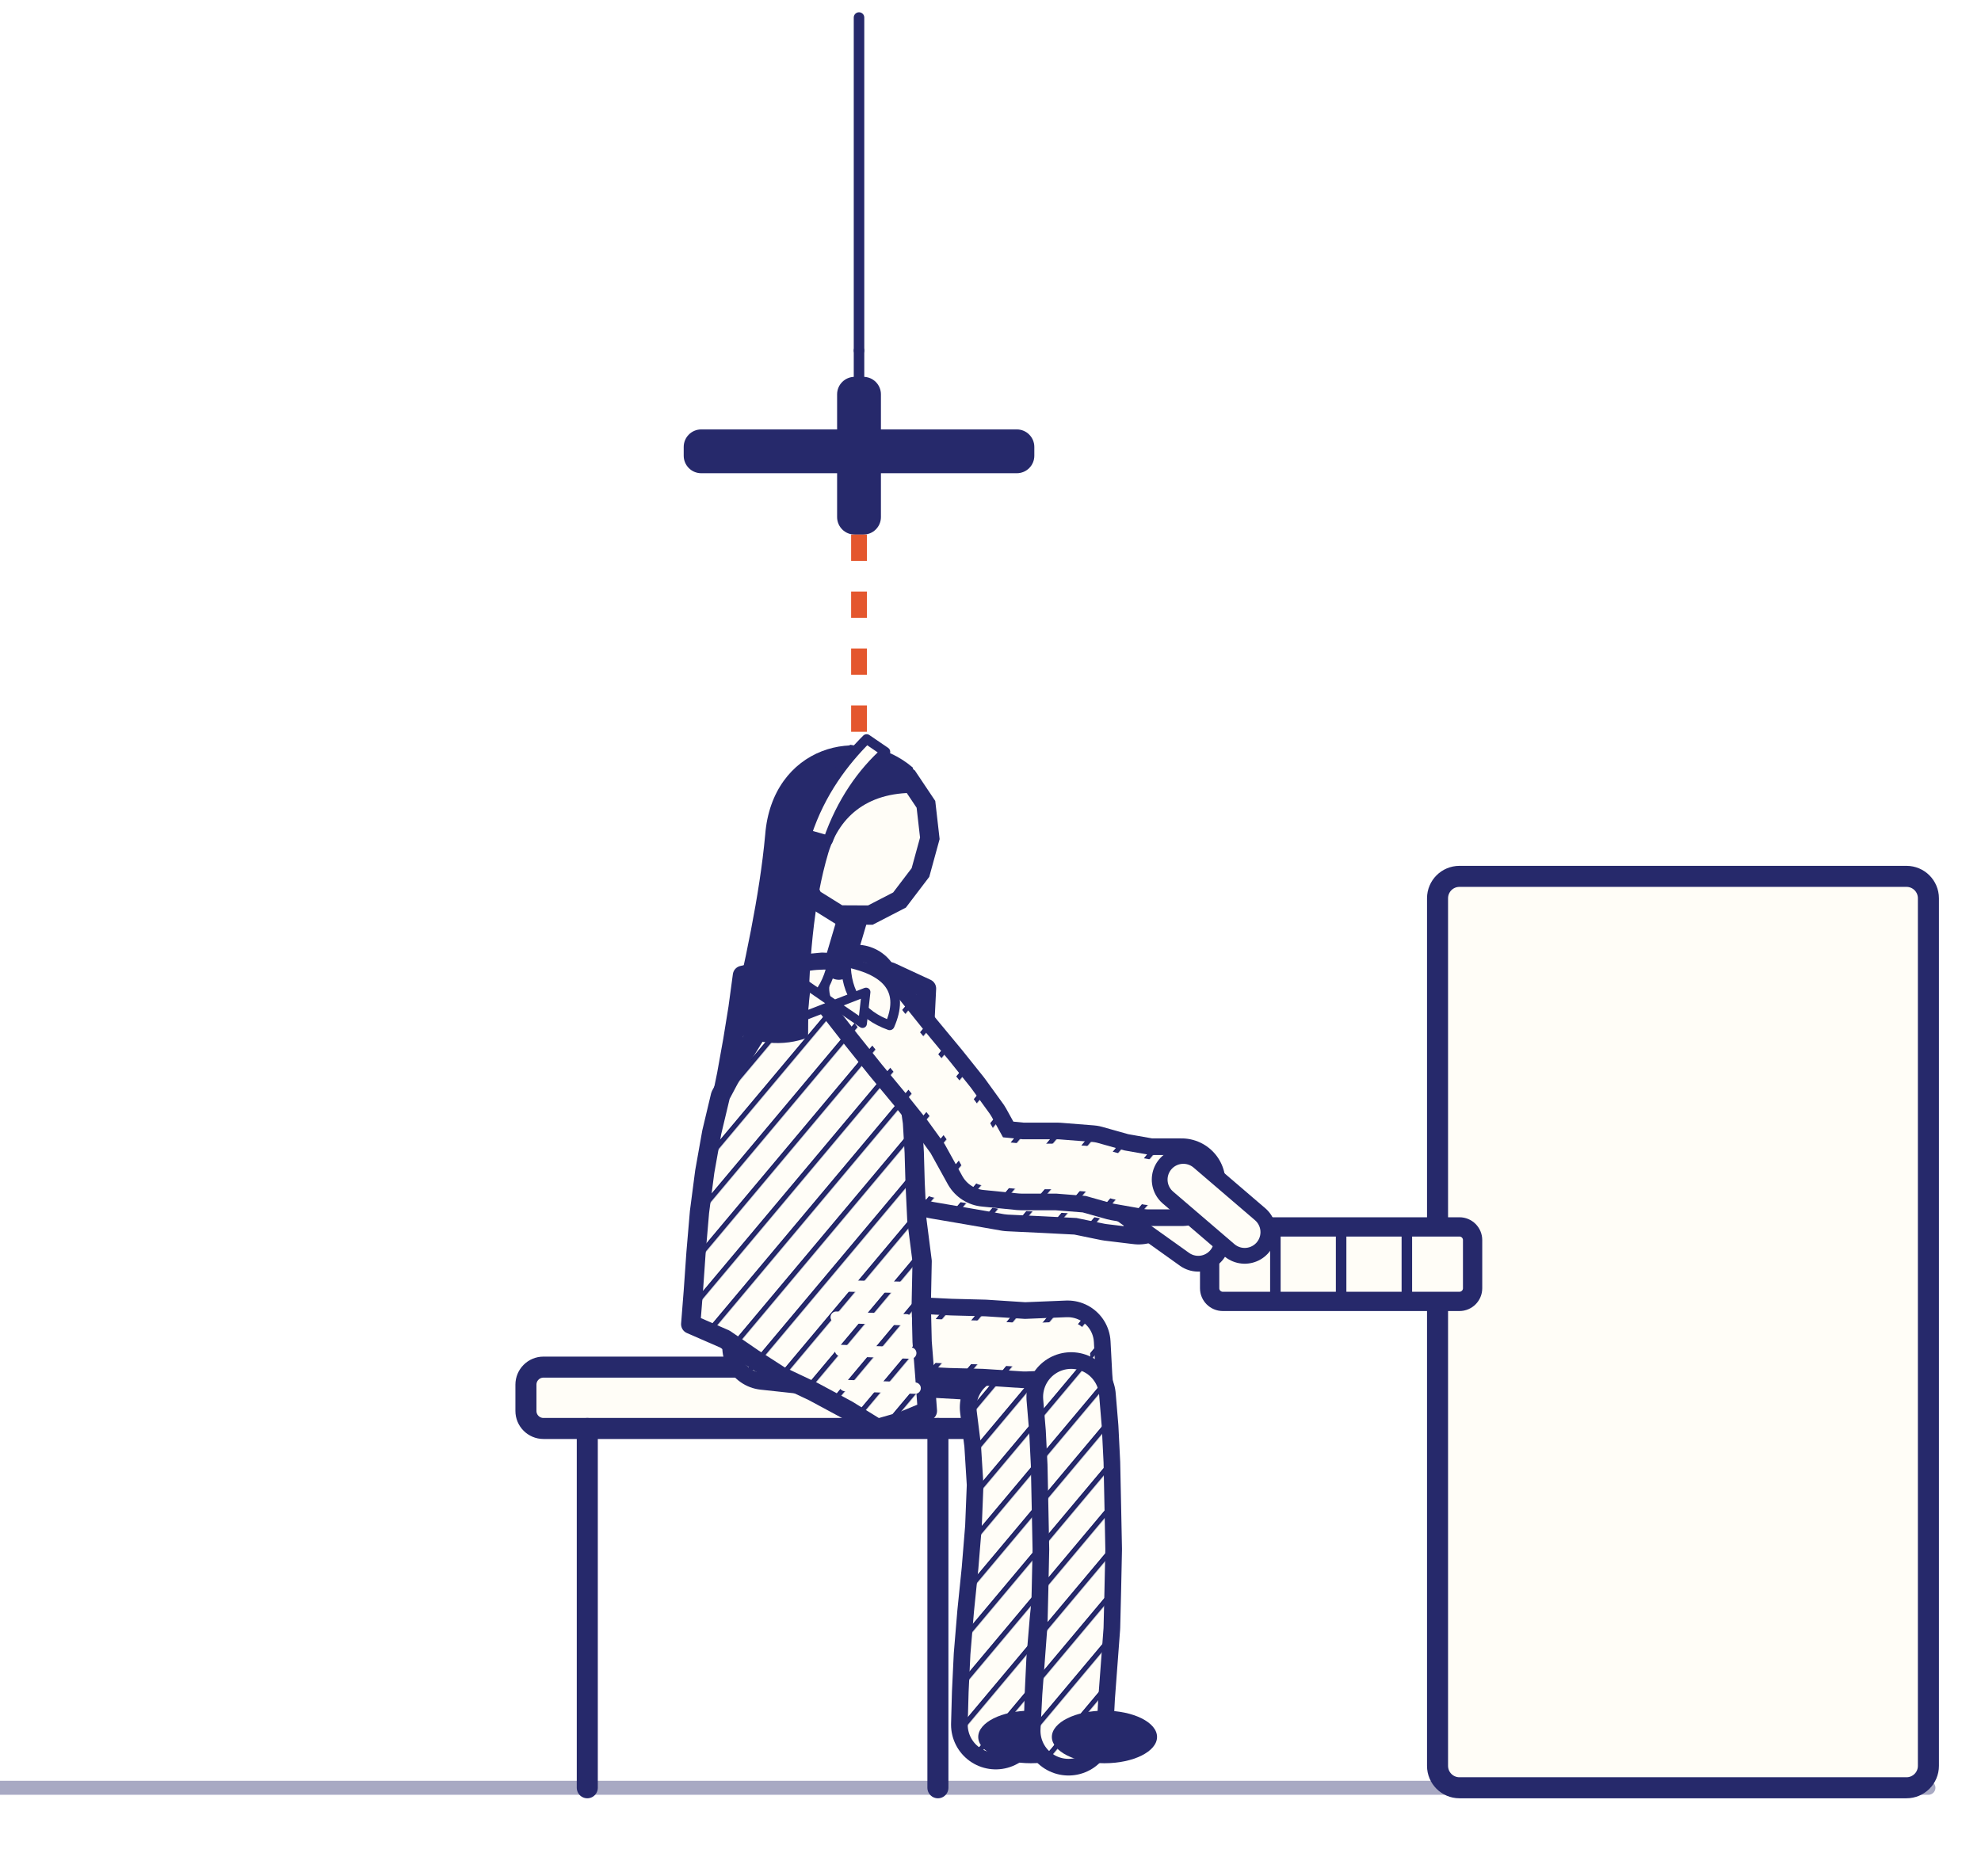
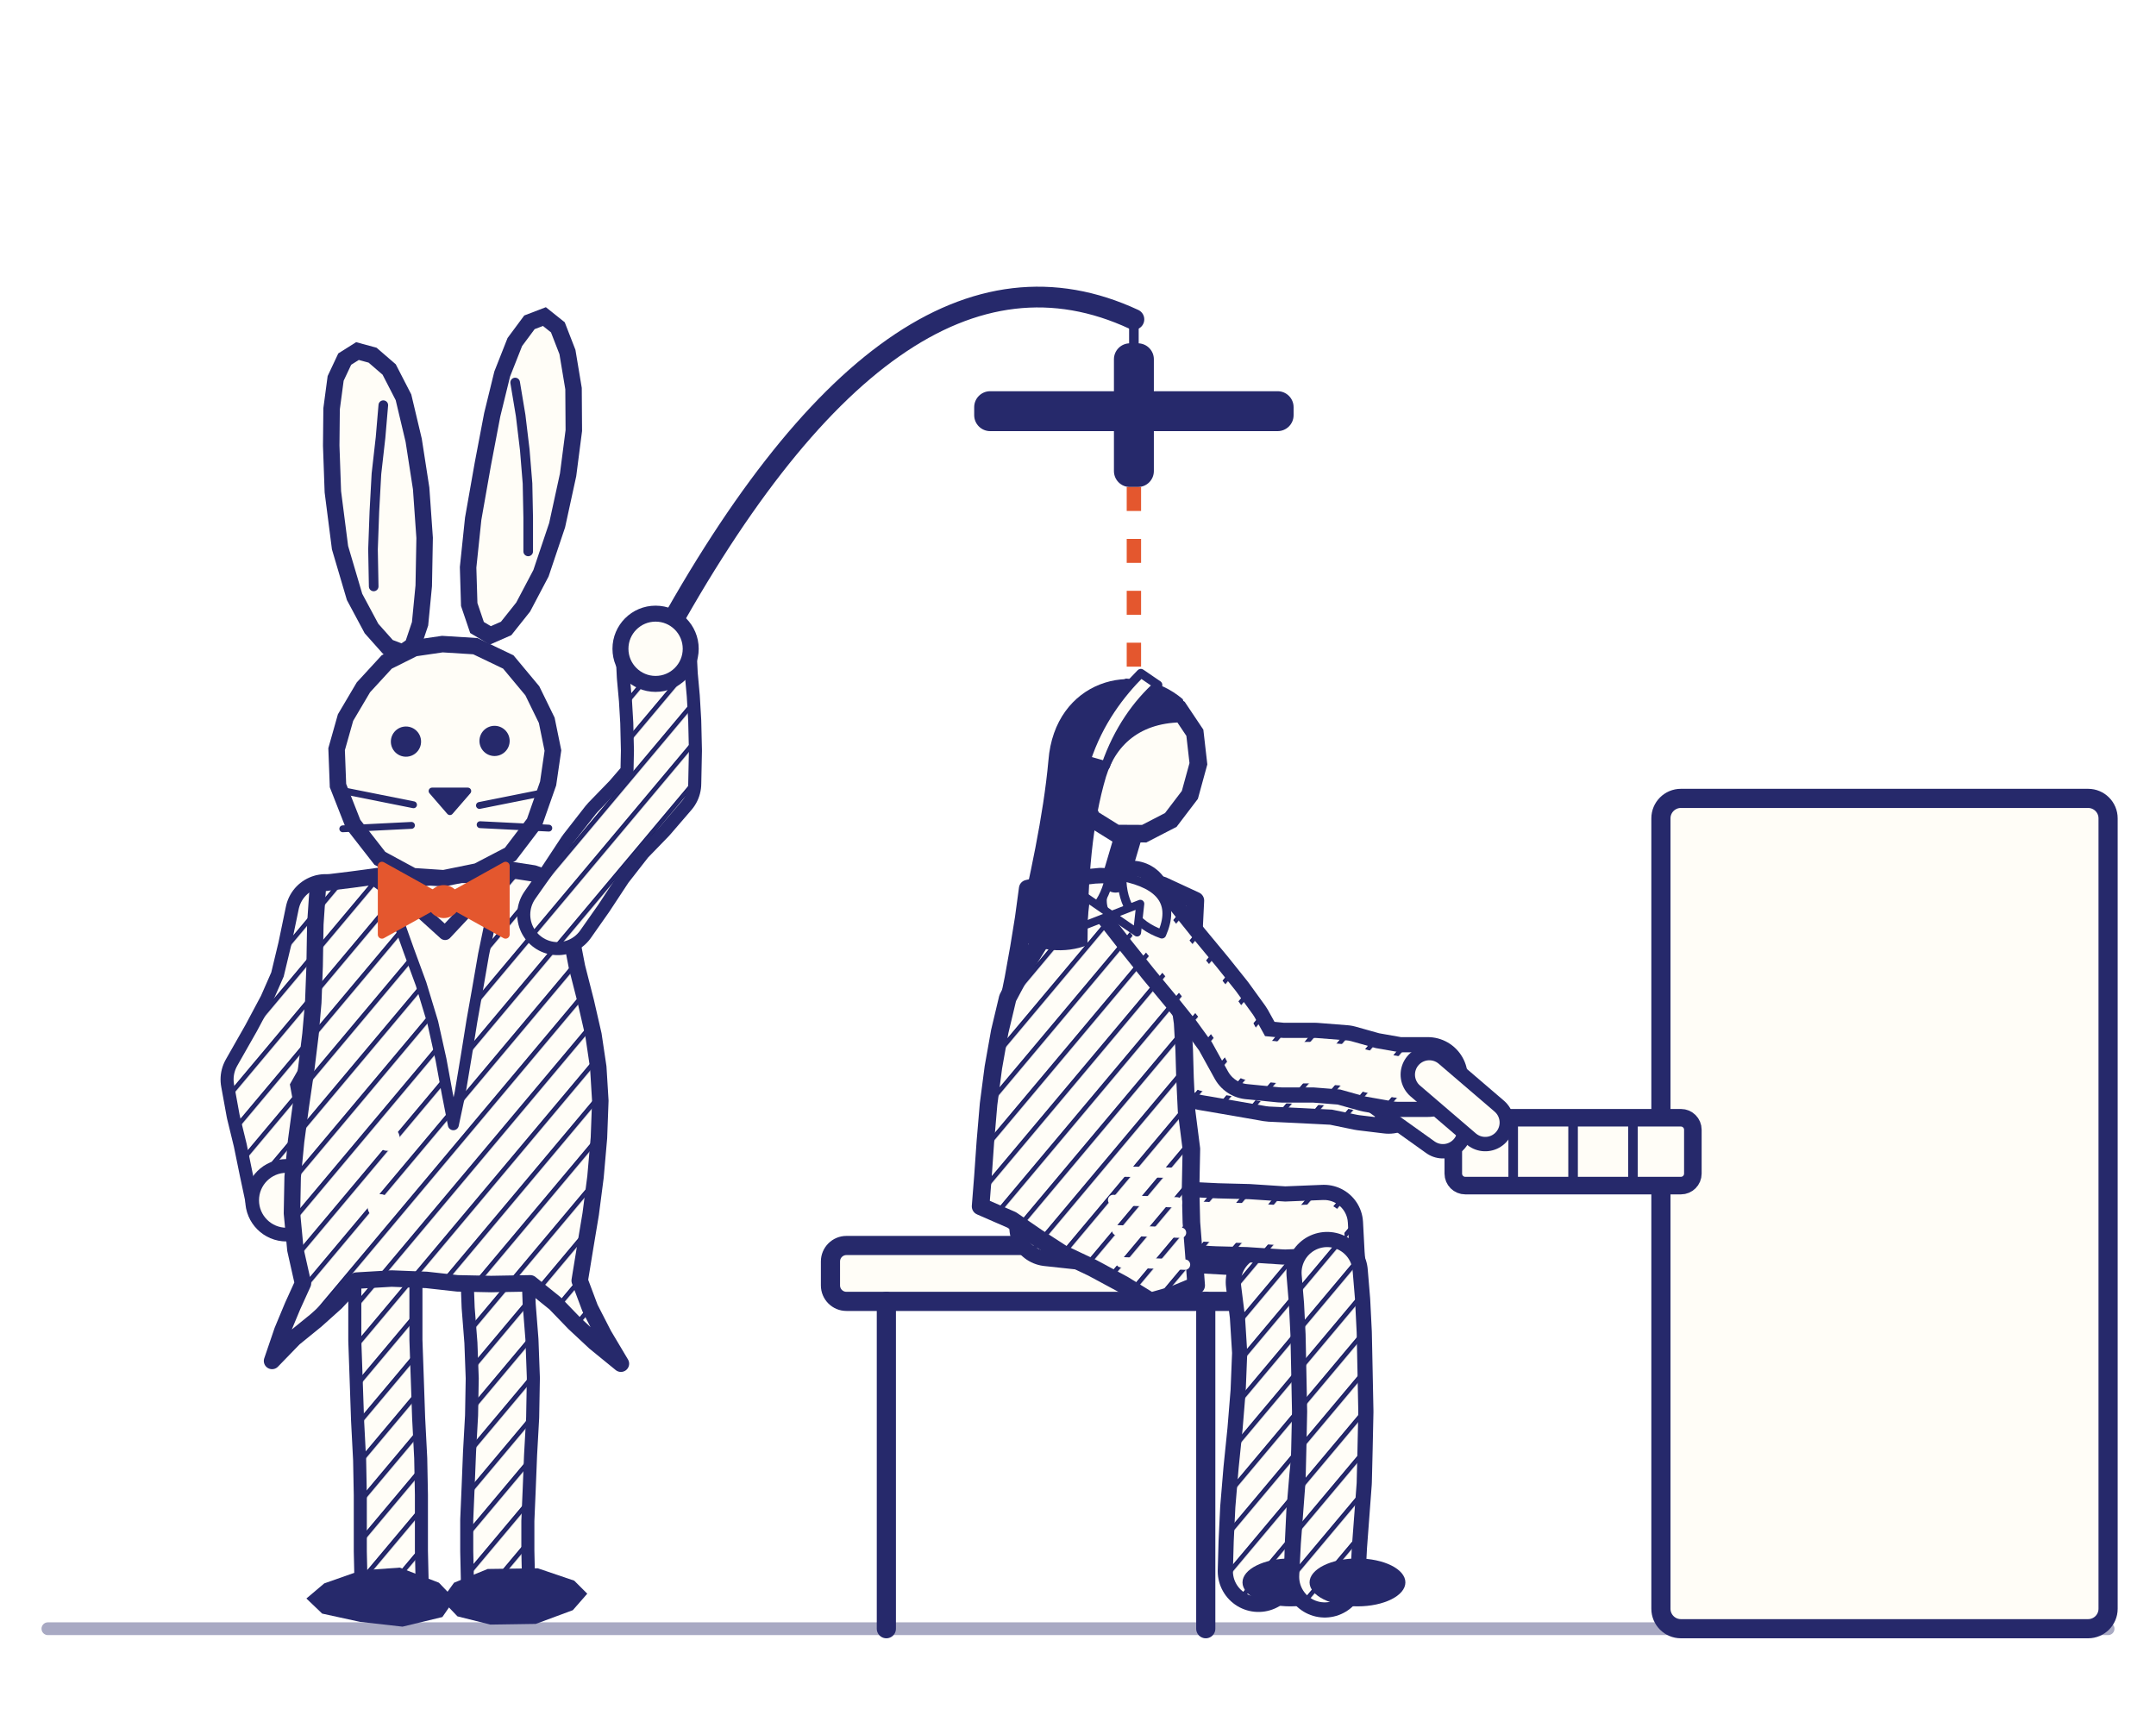
- <svg xmlns="http://www.w3.org/2000/svg" viewBox="44 0 226 214" width="452" height="428">
+ <svg xmlns="http://www.w3.org/2000/svg" viewBox="0 0 270 214" width="540" height="428">
  <defs>
    <pattern id="hppuppet17" width="3.76" height="3.76" patternUnits="userSpaceOnUse" patternTransform="rotate(40)">
      <rect width="3.76" height="3.76" fill="#fffdf7" />
      <line x1="0" y1="0" x2="0" y2="3.76" stroke="#26296b" stroke-width="1.35" />
    </pattern>
    <pattern id="hppuppet20" width="3.2" height="3.2" patternUnits="userSpaceOnUse" patternTransform="rotate(40)">
      <rect width="3.2" height="3.2" fill="#fffdf7" />
      <line x1="0" y1="0" x2="0" y2="3.2" stroke="#26296b" stroke-width="1.15" />
    </pattern>
  </defs>
  <line x1="6.0" y1="204.0" x2="264.0" y2="204.0" stroke="rgba(38,41,107,0.4)" stroke-width="1.6" stroke-linecap="round" />
+   <g transform="translate(-12.80 30.28) scale(0.86)">
+     <path d="M71 149.1l0 5.2 0 5.7 .2 5.7 .2 5.8 .3 5.8 .1 5.2 0 4.3 0 3.9 .1 4.4" fill="none" stroke="#26296b" stroke-width="10.8" stroke-linecap="round" stroke-linejoin="round" />
+     <path d="M71 149.1l0 5.2 0 5.7 .2 5.7 .2 5.8 .3 5.8 .1 5.2 0 4.3 0 3.9 .1 4.4" fill="none" stroke="url(#hppuppet17)" stroke-width="7.0" stroke-linecap="round" stroke-linejoin="round" />
+     <path d="M87.3 149.7l.2 5.3 .4 5.1 .2 5.4-.1 5.6-.3 5.4-.2 5-.2 4.7 0 4.5 .1 4.5" fill="none" stroke="#26296b" stroke-width="10.8" stroke-linecap="round" stroke-linejoin="round" />
+     <path d="M87.3 149.7l.2 5.3 .4 5.1 .2 5.4-.1 5.6-.3 5.4-.2 5-.2 4.7 0 4.5 .1 4.5" fill="none" stroke="url(#hppuppet17)" stroke-width="7.0" stroke-linecap="round" stroke-linejoin="round" />
+     <path d="M59.5 197.6l2.3 2.2 5.5 1.2 6.2.7 5.8-1.4 1.8-2.6-2.3-2.4-5.7-2.2-5.6.4-5.4 1.9z" fill="#26296b" stroke="#26296b" stroke-width="0" />
+     <path d="M79.2 197.8l2.3 2.4 4.8 1.2 6.6-.1 5.4-2 2.1-2.4-1.9-1.9-5.3-1.8-7.3.1-4.9 2z" fill="#26296b" stroke="#26296b" stroke-width="0" />
+     <path d="M62.3 98l-1.1 5.3-1.2 5-1.8 4.1-2.4 4.5-2.9 5.1 .8 4.4 1 4.1 .9 4.4 1 4.7" fill="none" stroke="#26296b" stroke-width="11.8" stroke-linecap="round" stroke-linejoin="round" />
+     <path d="M62.3 98l-1.1 5.3-1.2 5-1.8 4.1-2.4 4.5-2.9 5.1 .8 4.4 1 4.1 .9 4.4 1 4.7" fill="none" stroke="url(#hppuppet17)" stroke-width="8.0" stroke-linecap="round" stroke-linejoin="round" />
+     <g transform="translate(-1.4 -0.4)">
+       <circle cx="58" cy="140" r="5" fill="#fffdf7" stroke="#26296b" stroke-width="2" />
+     </g>
+     <path d="M61.2 93.5l-.4 5.9-.1 6.1-.2 5.3-.4 4.6-.6 4.9-.8 5.5-.7 5.2-.5 5.2-.1 5.3 .5 5.3 1.1 4.9-1.5 3.3-1.5 3.6-1.5 4.4 3.2-3.3 3.2-2.6 2.9-2.6 3-3.2 5.1-.3 5.1.2 4.5.5 4.9.1 5.7-.1 3.6 2.9 2.8 2.9 3 2.8 3.8 3.1-2.5-4.2-2-3.9-1.5-4 .8-4.9 .8-4.8 .7-5.4 .5-5.7 .2-5.4-.3-4.9-.7-4.7-1.1-4.8-1.3-5.1-1.1-5.7-.7-6.3-4.5-1.6-5.2-.8-5.4-.7-4.7.4-5.3 1.2-5.9.8z" fill="url(#hppuppet17)" stroke="#26296b" stroke-width="2.4" stroke-linejoin="round" stroke-linecap="round" />
+     <path d="M71.6 93.8l1.2 4.9 1.6 4.5 1.8 4.9 1.7 5.6 1.2 5.4 .9 4.9 .9 4.6 1-4.7 .9-5.4 .8-5 .8-4.5 .9-5.2 1.2-5.8 1.2-5.4-5.7 0-4.9.4z" fill="#fffdf7" stroke="#26296b" stroke-width="1.6" stroke-linejoin="round" stroke-linecap="round" />
+     <g transform="translate(0.3 0.6)">
+       <circle cx="71" cy="130" r="1.8" fill="#fffdf7" />
+     </g>
+     <g transform="translate(-0.8 0.5)">
+       <circle cx="71" cy="140" r="1.8" fill="#fffdf7" />
+     </g>
+     <path d="M63.5 35.5l-.1 8.2 1.1 7.4 1.8 4.9 2 3 2 1.1 1.6-.8 1.5-3 1.3-5.4 1.1-6.9 .5-7.2-.1-7.1-.6-6.4-1.5-4.3-2.1-2.4-2.1-.9-2 .9-1.7 2.6-1.2 4.3-.8 5.3z" fill="#fffdf7" stroke="#26296b" stroke-width="2.4" transform="rotate(-8 70 37)" />
+     <path d="M85 33.4l0 8.1 .5 7.1 1.1 5.3 1.7 3.1 2.1.8 2.1-1.4 1.9-3.5 1.7-5.3 1.1-7.3 .3-7.5-.3-6.5-1.1-6-1.8-5.1-2-3.3-2.2-1.2-2 1.2-1.6 3.2-1 4.9-.4 6.1z" fill="#fffdf7" stroke="#26296b" stroke-width="2.4" transform="rotate(10 91 34)" />
+     <path d="M70.7 23.8l-.4 4.7-.6 5.3-.3 5.5-.2 5.5 .1 5.4" stroke="#26296b" stroke-width="1.4" stroke-linecap="round" fill="none" />
+     <path d="M89.9 20.5l.8 4.8 .6 5 .4 4.9 .1 5 0 4.9" stroke="#26296b" stroke-width="1.4" stroke-linecap="round" fill="none" />
+     <path d="M63.9 73.9l.2 5.3 2.2 5.6 3.9 5 4.8 2.6 4.5.3 4.9-1 4.8-2.5 3.5-4.6 2-5.7 .7-4.8-.9-4.4-2.1-4.3-3.5-4.2-4.8-2.3-4.8-.3-4.1.6-4 2-3.4 3.7-2.6 4.4z" fill="#fffdf7" stroke="#26296b" stroke-width="2.4" />
+     <g transform="translate(1 -0.2)">
+       <circle cx="73" cy="73" r="2.2" fill="#26296b" />
+     </g>
+     <g transform="translate(-0.1 -0.3)">
+       <circle cx="87" cy="73" r="2.2" fill="#26296b" />
+     </g>
+     <g transform="translate(0.4 0)">
+       <path d="M77.4,80 L82.6,80 L80,83 Z" fill="#26296b" stroke="#26296b" stroke-width="1" stroke-linejoin="round" stroke-linecap="round" />
+     </g>
+     <g transform="translate(0.1 -1)">
+       <line x1="75.0" y1="83.0" x2="65.0" y2="81.0" stroke="#26296b" stroke-width="1" stroke-linecap="round" />
+     </g>
+     <g transform="translate(-0.2 -0.5)">
+       <line x1="75.0" y1="85.5" x2="65.0" y2="86.0" stroke="#26296b" stroke-width="1" stroke-linecap="round" />
+     </g>
+     <g transform="translate(-0.3 -0.9)">
+       <line x1="85.0" y1="83.0" x2="95.0" y2="81.0" stroke="#26296b" stroke-width="1" stroke-linecap="round" />
+     </g>
+     <g transform="translate(-0.2 -0.6)">
+       <line x1="85.0" y1="85.5" x2="95.0" y2="86.0" stroke="#26296b" stroke-width="1" stroke-linecap="round" />
+     </g>
+     <path d="M69.3 92.7l3.7 2.7 3.5 2.4 3.2 2.9 3-3.2 3.5-3.2 3.6-2.7" fill="none" stroke="#26296b" stroke-width="2" stroke-linejoin="round" stroke-linecap="round" />
+     <g transform="translate(-0.5 -0.1)">
+       <path d="M71,91 L80,96 L71,101 Z M89,91 L80,96 L89,101 Z" fill="#e4572e" stroke="#e4572e" stroke-width="1.2" stroke-linejoin="round" />
+     </g>
+     <g transform="translate(-0.5 0.1)">
+       <circle cx="80" cy="96" r="2.4" fill="#e4572e" />
+     </g>
+     <path d="M96.1 98l2.6-3.7 2.9-4.4 3.2-4.1 3.2-3.3 3.1-3.6 .1-4.8-.1-4.2-.2-3.4-.3-3.3-.2-4" fill="none" stroke="#26296b" stroke-width="11.8" stroke-linecap="round" stroke-linejoin="round" />
+     <path d="M96.1 98l2.6-3.7 2.9-4.4 3.2-4.1 3.2-3.3 3.1-3.6 .1-4.8-.1-4.2-.2-3.4-.3-3.3-.2-4" fill="none" stroke="url(#hppuppet17)" stroke-width="8.0" stroke-linecap="round" stroke-linejoin="round" />
+     <g transform="translate(0.4 1.2)">
+       <circle cx="110" cy="58" r="5" fill="#fffdf7" stroke="#26296b" stroke-width="2" />
+     </g>
+   </g>
  <g transform="translate(58 42)">
    <rect x="46" y="114" width="54" height="7" rx="2" fill="#fffdf7" stroke="#26296b" stroke-width="2.4" />
    <line x1="53.0" y1="121.0" x2="53.0" y2="162.0" stroke="#26296b" stroke-width="2.4" stroke-linecap="round" />
    <line x1="93.0" y1="121.0" x2="93.0" y2="162.0" stroke="#26296b" stroke-width="2.4" stroke-linecap="round" />
    <rect x="150" y="58" width="56" height="104" rx="2.5" fill="#fffdf7" stroke="#26296b" stroke-width="2.4" />
    <rect x="124" y="98" width="30" height="8.5" rx="1.5" fill="#fffdf7" stroke="#26296b" stroke-width="2.2" />
    <line x1="131.5" y1="98.0" x2="131.5" y2="106.5" stroke="#26296b" stroke-width="1.2" stroke-linecap="round" />
    <line x1="139.0" y1="98.0" x2="139.0" y2="106.5" stroke="#26296b" stroke-width="1.2" stroke-linecap="round" />
    <line x1="146.5" y1="98.0" x2="146.5" y2="106.5" stroke="#26296b" stroke-width="1.2" stroke-linecap="round" />
    <g data-who="girl">
      <path d="M73.3 111.7l3.7.4 4-.2 3.8.1 3.9.4 3.9.2 3.6.2 3.8.5 .4 3.3 .5 3.4 .4 4.1 .1 4.8-.3 4.7-.4 4.6-.5 4.8-.3 4.5-.2 3.8-.1 3.5" fill="none" stroke="#26296b" stroke-width="9.8" stroke-linecap="round" stroke-linejoin="round" />
      <path d="M73.3 111.7l3.7.4 4-.2 3.8.1 3.9.4 3.9.2 3.6.2 3.8.5 .4 3.3 .5 3.4 .4 4.1 .1 4.8-.3 4.7-.4 4.6-.5 4.8-.3 4.5-.2 3.8-.1 3.5" fill="none" stroke="url(#hppuppet20)" stroke-width="6.0" stroke-linecap="round" stroke-linejoin="round" />
      <path d="M73.3 111.7l3.7.4 4-.2 3.8.1 3.9.4 3.9.2 3.6.2 3.8.5 .4 3.3 .5 3.4 .4 4.1 .1 4.8-.3 4.7-.4 4.6-.5 4.8-.3 4.5-.2 3.8-.1 3.5" fill="none" stroke="#fffdf7" stroke-width="5" stroke-linecap="round" stroke-linejoin="round" />
      <path d="M100.6 118.6l.5 4 .3 4.8-.2 5-.4 4.9-.5 4.9-.4 4.8-.2 4.2-.1 3.6" fill="none" stroke="#26296b" stroke-width="10.2" stroke-linecap="round" stroke-linejoin="round" />
      <path d="M100.6 118.6l.5 4 .3 4.8-.2 5-.4 4.9-.5 4.9-.4 4.8-.2 4.2-.1 3.6" fill="none" stroke="url(#hppuppet20)" stroke-width="6.4" stroke-linecap="round" stroke-linejoin="round" />
      <g transform="translate(-0.4 0.2)">
        <ellipse cx="104.0" cy="156.0" rx="6" ry="3" fill="#26296b" />
      </g>
      <path d="M79.7 72.1l2.1 3.4 2.2 3.4 2.4 3.6 2.5 3.6 2.1 2.9 2 3.1 4.1.7 4 .7 4.2.2 3.9.2 3.4.7 3.3.4" fill="none" stroke="#26296b" stroke-width="10.0" stroke-linecap="round" stroke-linejoin="round" />
      <path d="M79.7 72.1l2.1 3.4 2.2 3.4 2.4 3.6 2.5 3.6 2.1 2.9 2 3.1 4.1.7 4 .7 4.2.2 3.9.2 3.4.7 3.3.4" fill="none" stroke="url(#hppuppet20)" stroke-width="6.2" stroke-linecap="round" stroke-linejoin="round" />
      <path d="M79.7 72.1l2.1 3.4 2.2 3.4 2.4 3.6 2.5 3.6 2.1 2.9 2 3.1 4.1.7 4 .7 4.2.2 3.9.2 3.4.7 3.3.4" fill="none" stroke="#fffdf7" stroke-width="5.2" stroke-linecap="round" stroke-linejoin="round" />
      <g transform="translate(-0.3 0.5)">
        <polyline points="116.0,94.0 123.0,99.0" fill="none" stroke="#26296b" stroke-width="7.2" stroke-linecap="round" stroke-linejoin="round" />
      </g>
      <g transform="translate(-0.3 0.5)">
        <polyline points="116.0,94.0 123.0,99.0" fill="none" stroke="url(#hppuppet20)" stroke-width="3.4" stroke-linecap="round" stroke-linejoin="round" />
      </g>
      <g transform="translate(-0.3 0.5)">
        <polyline points="116.0,94.0 123.0,99.0" fill="none" stroke="#fffdf7" stroke-width="3.6" stroke-linecap="round" stroke-linejoin="round" />
      </g>
      <path d="M77.8 110.8l4.2-.5 4 .1 4.3.5 4.1.2 3.9.1 4.6.3 4.9-.2 .2 3.8 .3 3.8 .3 4 .2 4.8 .1 5.4 0 5.1-.2 4.5-.2 4.3-.4 4.4-.2 4.1" fill="none" stroke="#26296b" stroke-width="9.8" stroke-linecap="round" stroke-linejoin="round" />
      <path d="M77.8 110.8l4.2-.5 4 .1 4.3.5 4.1.2 3.9.1 4.6.3 4.9-.2 .2 3.8 .3 3.8 .3 4 .2 4.8 .1 5.4 0 5.1-.2 4.5-.2 4.3-.4 4.4-.2 4.1" fill="none" stroke="url(#hppuppet20)" stroke-width="6.0" stroke-linecap="round" stroke-linejoin="round" />
      <path d="M77.8 110.8l4.2-.5 4 .1 4.3.5 4.1.2 3.9.1 4.6.3 4.9-.2 .2 3.8 .3 3.8 .3 4 .2 4.8 .1 5.4 0 5.1-.2 4.5-.2 4.3-.4 4.4-.2 4.1" fill="none" stroke="#fffdf7" stroke-width="5" stroke-linecap="round" stroke-linejoin="round" />
      <path d="M108.2 117.4l.3 3.6 .2 4 .1 4.8 .1 5-.1 4.7-.1 4.1-.3 4-.3 4-.2 3.9" fill="none" stroke="#26296b" stroke-width="10.2" stroke-linecap="round" stroke-linejoin="round" />
      <path d="M108.2 117.4l.3 3.6 .2 4 .1 4.8 .1 5-.1 4.7-.1 4.1-.3 4-.3 4-.2 3.9" fill="none" stroke="url(#hppuppet20)" stroke-width="6.4" stroke-linecap="round" stroke-linejoin="round" />
      <g transform="translate(0 0.2)">
        <ellipse cx="112.0" cy="156.0" rx="6" ry="3" fill="#26296b" />
      </g>
      <path d="M70.7 69.3l-.5 3.7-.6 3.7-.7 3.9-.9 4.4-.9 4.6-.7 4.9-.4 5.2-.3 5-.3 4.4 4.6.5 3.8 1 4.3.4 4.5-.1 4.4.7-.5-4.9 0-4.8 .6-5.1 1.1-4.8 1.2-4.2 1-4.1 .7-4.4 .4-4.4 .2-4.1-4.1-1.9-3.8-.9-4-.2-4.4.4z" fill="#fffdf7" stroke="#26296b" stroke-width="2.2" stroke-linejoin="round" />
      <path d="M64.8 109.1l.3-3.8 .3-4.3 .4-4.7 .6-4.6 .8-4.5 1-4.2 1.7-3.2 1.9-3.1 1.9-3 1.9-3.1 4 .3 3.6.2 3.7.1 .9 3.7 .9 3.8 .9 3.9 .5 3.5 .2 3.4 .1 3.5 .2 4.2 .6 4.7-.1 5 .1 4.2 .3 3.8 .3 4.1-2.9 1.2-2.8.8-3.4-2.1-3.9-2.1-3.8-1.8-3.1-2-3.2-2.2z" fill="url(#hppuppet20)" stroke="#26296b" stroke-width="2.2" stroke-linejoin="round" />
      <g transform="translate(-1.4 0.1)">
        <line x1="90.4" y1="104.8" x2="82.4" y2="104.6" stroke="#fffdf7" stroke-width="1.3" stroke-linecap="round" />
      </g>
      <g transform="translate(-0.9 0)">
        <line x1="90.3" y1="108.6" x2="82.3" y2="108.3" stroke="#fffdf7" stroke-width="1.3" stroke-linecap="round" />
      </g>
      <g transform="translate(-0.2 0.2)">
        <line x1="90.1" y1="112.2" x2="82.1" y2="111.9" stroke="#fffdf7" stroke-width="1.3" stroke-linecap="round" />
      </g>
      <g transform="translate(0.4 0.4)">
        <line x1="90.0" y1="116.0" x2="82.0" y2="115.7" stroke="#fffdf7" stroke-width="1.3" stroke-linecap="round" />
      </g>
      <path d="M83.7 70.8l2.5 3.2 2.8 3.5 2.9 3.5 2.4 3 2.1 2.9 2.1 3.8 4 .4 4.1 0 3.8.3 3.2.9 3.4.6 3.8 0" fill="none" stroke="#26296b" stroke-width="10.0" stroke-linecap="round" stroke-linejoin="round" />
      <path d="M83.7 70.8l2.5 3.2 2.8 3.5 2.9 3.5 2.4 3 2.1 2.9 2.1 3.8 4 .4 4.1 0 3.8.3 3.2.9 3.4.6 3.8 0" fill="none" stroke="url(#hppuppet20)" stroke-width="6.2" stroke-linecap="round" stroke-linejoin="round" />
      <path d="M83.7 70.8l2.5 3.2 2.8 3.5 2.9 3.5 2.4 3 2.1 2.9 2.1 3.8 4 .4 4.1 0 3.8.3 3.2.9 3.4.6 3.8 0" fill="none" stroke="#fffdf7" stroke-width="5.2" stroke-linecap="round" stroke-linejoin="round" />
      <g transform="translate(0 0.6)">
        <polyline points="121.0,92.0 128.0,98.0" fill="none" stroke="#26296b" stroke-width="7.2" stroke-linecap="round" stroke-linejoin="round" />
      </g>
      <g transform="translate(0 0.6)">
        <polyline points="121.0,92.0 128.0,98.0" fill="none" stroke="url(#hppuppet20)" stroke-width="3.4" stroke-linecap="round" stroke-linejoin="round" />
      </g>
      <g transform="translate(0 0.6)">
        <polyline points="121.0,92.0 128.0,98.0" fill="none" stroke="#fffdf7" stroke-width="3.6" stroke-linecap="round" stroke-linejoin="round" />
      </g>
      <g transform="translate(0.7 0.1)">
        <line x1="83.1" y1="60.9" x2="81.0" y2="68.0" stroke="#26296b" stroke-width="3.4" stroke-linecap="round" />
      </g>
      <g transform="translate(0.7 0.2)">
        <path d="M80.2,67.9 Q72.6,67.6 73.7,73.8 Q79.0,73.2 80.2,67.9 Z" fill="#fffdf7" stroke="#26296b" stroke-width="1.1" stroke-linejoin="round" />
      </g>
      <g transform="translate(0.7 -0.3)">
        <path d="M81.8,68.1 Q89.3,69.6 86.8,75.3 Q81.8,73.5 81.8,68.1 Z" fill="#fffdf7" stroke="#26296b" stroke-width="1.1" stroke-linejoin="round" />
      </g>
      <g transform="translate(0.7 0)">
        <path d="M80.5,72.6 l-3.2,-2.2 l-0.4,3.6 Z M80.5,72.6 l3.6,-1.4 l-0.4,3.6 Z" fill="#fffdf7" stroke="#26296b" stroke-width="1" stroke-linejoin="round" />
      </g>
      <g transform="translate(84.0 53.0) rotate(6.8) scale(1 1)">
        <path d="M-7.4 0.2l.8 4.4 2.3 3.5 3.2 1.5 3.5-.4 3.1-2.1 2-3.4 .6-4-.9-3.8-2.4-2.8-3.3-1.5-3.4-.3-2.8 1.6-1.9 3.2z" fill="#fffdf7" stroke="#26296b" stroke-width="2.2" />
        <g transform="translate(0.6 0.5)">
          <path d="M4.6,-8.6 C-2,-13 -11.6,-9 -11.2,1 C-11,8 -11.8,16 -12.6,23.4 C-9.8,25 -6.2,24.8 -3.6,23.4 C-4.6,15 -4.8,8 -3.8,2.2 C-3,-2.2 0,-5.4 5.8,-5.8 Z" fill="#26296b" />
        </g>
        <g transform="translate(0 0.9)">
          <path d="M1.9,-10.4 C-0.4,-7.8 -2.4,-4.2 -3.4,0.4 L-5.9,0 C-4.9,-5 -2.6,-8.8 -0.4,-11.6 Z" fill="#fffdf7" stroke="#26296b" stroke-width="1.1" stroke-linejoin="round" />
        </g>
      </g>
    </g>
    <g data-who="boy" display="none">
      <path d="M73.3 111.7l3.7.4 4-.2 3.8.1 3.9.4 3.9.2 3.6.2 3.8.5 .4 3.3 .5 3.4 .4 4.1 .1 4.8-.3 4.7-.4 4.6-.5 4.8-.3 4.5-.2 3.8-.1 3.5" fill="none" stroke="#26296b" stroke-width="9.8" stroke-linecap="round" stroke-linejoin="round" />
      <path d="M73.3 111.7l3.7.4 4-.2 3.8.1 3.9.4 3.9.2 3.6.2 3.8.5 .4 3.3 .5 3.4 .4 4.1 .1 4.8-.3 4.7-.4 4.6-.5 4.8-.3 4.5-.2 3.8-.1 3.5" fill="none" stroke="url(#hppuppet20)" stroke-width="6.0" stroke-linecap="round" stroke-linejoin="round" />
      <g transform="translate(-0.4 0.2)">
        <ellipse cx="104.0" cy="156.0" rx="6" ry="3" fill="#26296b" />
      </g>
      <path d="M79.7 72.1l2.1 3.4 2.2 3.4 2.4 3.6 2.5 3.6 2.1 2.9 2 3.1 4.1.7 4 .7 4.2.2 3.9.2 3.4.7 3.3.4" fill="none" stroke="#26296b" stroke-width="10.0" stroke-linecap="round" stroke-linejoin="round" />
      <path d="M79.7 72.1l2.1 3.4 2.2 3.4 2.4 3.6 2.5 3.6 2.1 2.9 2 3.1 4.1.7 4 .7 4.2.2 3.9.2 3.4.7 3.3.4" fill="none" stroke="url(#hppuppet20)" stroke-width="6.2" stroke-linecap="round" stroke-linejoin="round" />
      <g transform="translate(-0.3 0.5)">
        <polyline points="116.0,94.0 123.0,99.0" fill="none" stroke="#26296b" stroke-width="7.2" stroke-linecap="round" stroke-linejoin="round" />
      </g>
      <g transform="translate(-0.3 0.5)">
        <polyline points="116.0,94.0 123.0,99.0" fill="none" stroke="url(#hppuppet20)" stroke-width="3.4" stroke-linecap="round" stroke-linejoin="round" />
      </g>
      <g transform="translate(-0.3 0.5)">
        <polyline points="116.0,94.0 123.0,99.0" fill="none" stroke="#fffdf7" stroke-width="3.6" stroke-linecap="round" stroke-linejoin="round" />
      </g>
      <path d="M77.8 110.8l4.2-.5 4 .1 4.3.5 4.1.2 3.9.1 4.6.3 4.9-.2 .2 3.8 .3 3.8 .3 4 .2 4.8 .1 5.4 0 5.1-.2 4.5-.2 4.3-.4 4.4-.2 4.1" fill="none" stroke="#26296b" stroke-width="9.8" stroke-linecap="round" stroke-linejoin="round" />
      <path d="M77.8 110.8l4.2-.5 4 .1 4.3.5 4.1.2 3.9.1 4.6.3 4.9-.2 .2 3.8 .3 3.8 .3 4 .2 4.8 .1 5.4 0 5.1-.2 4.5-.2 4.3-.4 4.4-.2 4.1" fill="none" stroke="url(#hppuppet20)" stroke-width="6.0" stroke-linecap="round" stroke-linejoin="round" />
      <g transform="translate(0 0.2)">
        <ellipse cx="112.0" cy="156.0" rx="6" ry="3" fill="#26296b" />
      </g>
      <path d="M70.7 69.3l-.5 3.7-.6 3.7-.7 3.9-.9 4.4-.9 4.6-.7 4.9-.4 5.2-.3 5-.3 4.4 4.6.5 3.8 1 4.3.4 4.5-.1 4.4.7-.5-4.9 0-4.8 .6-5.1 1.1-4.8 1.2-4.2 1-4.1 .7-4.4 .4-4.4 .2-4.1-4.1-1.9-3.8-.9-4-.2-4.4.4z" fill="url(#hppuppet20)" stroke="#26296b" stroke-width="2.2" stroke-linejoin="round" />
      <path d="M83.7 70.8l2.5 3.2 2.8 3.5 2.9 3.5 2.4 3 2.1 2.9 2.1 3.8 4 .4 4.1 0 3.8.3 3.2.9 3.4.6 3.8 0" fill="none" stroke="#26296b" stroke-width="10.0" stroke-linecap="round" stroke-linejoin="round" />
      <path d="M83.7 70.8l2.5 3.2 2.8 3.5 2.9 3.5 2.4 3 2.1 2.9 2.1 3.8 4 .4 4.1 0 3.8.3 3.2.9 3.4.6 3.8 0" fill="none" stroke="url(#hppuppet20)" stroke-width="6.2" stroke-linecap="round" stroke-linejoin="round" />
      <g transform="translate(0 0.6)">
        <polyline points="121.0,92.0 128.0,98.0" fill="none" stroke="#26296b" stroke-width="7.2" stroke-linecap="round" stroke-linejoin="round" />
      </g>
      <g transform="translate(0 0.6)">
        <polyline points="121.0,92.0 128.0,98.0" fill="none" stroke="url(#hppuppet20)" stroke-width="3.4" stroke-linecap="round" stroke-linejoin="round" />
      </g>
      <g transform="translate(0 0.6)">
        <polyline points="121.0,92.0 128.0,98.0" fill="none" stroke="#fffdf7" stroke-width="3.6" stroke-linecap="round" stroke-linejoin="round" />
      </g>
      <g transform="translate(0.7 0.1)">
        <line x1="83.1" y1="60.9" x2="81.0" y2="68.0" stroke="#26296b" stroke-width="3.4" stroke-linecap="round" />
      </g>
      <g transform="translate(84.0 53.0) rotate(6.8) scale(1 1)">
        <path d="M-7.4 0.2l.8 4.4 2.3 3.5 3.2 1.5 3.5-.4 3.1-2.1 2-3.4 .6-4-.9-3.8-2.4-2.8-3.3-1.5-3.4-.3-2.8 1.6-1.9 3.2z" fill="#fffdf7" stroke="#26296b" stroke-width="2.2" />
        <g transform="translate(0 1)">
          <path d="M6.4,-6.4 C3,-12.6 -9,-12 -9.6,-1.6 C-9.4,1.6 -8.6,3 -7.4,3.4 C-6.6,0 -5,-3.4 -1.6,-4.4 C1.6,-5.4 4.4,-5.2 6.4,-6.4 Z" fill="#26296b" />
        </g>
      </g>
    </g>
  </g>
+   <path d="M81.8,82.2 Q111.9,26.0 142.0,40.0" fill="none" stroke="#26296b" stroke-width="2.6" stroke-linecap="round" />
+   <g transform="translate(0.3 1.1)">
+     <circle cx="81.8" cy="80.16" r="4.4" fill="#fffdf7" stroke="#26296b" stroke-width="2" />
+   </g>
  <line x1="142.0" y1="40.0" x2="142.0" y2="49.0" stroke="#26296b" stroke-width="1.2" stroke-linecap="round" />
  <rect x="122" y="49" width="40" height="5" rx="2" fill="#26296b" />
  <rect x="139.5" y="43" width="5" height="18" rx="2" fill="#26296b" />
  <line x1="142" y1="61" x2="142" y2="85" stroke="#e4572e" stroke-width="1.8" stroke-dasharray="3 3.5" />
-   <line x1="142" y1="2" x2="142" y2="40" stroke="#26296b" stroke-width="1.2" stroke-linecap="round" />
</svg>
